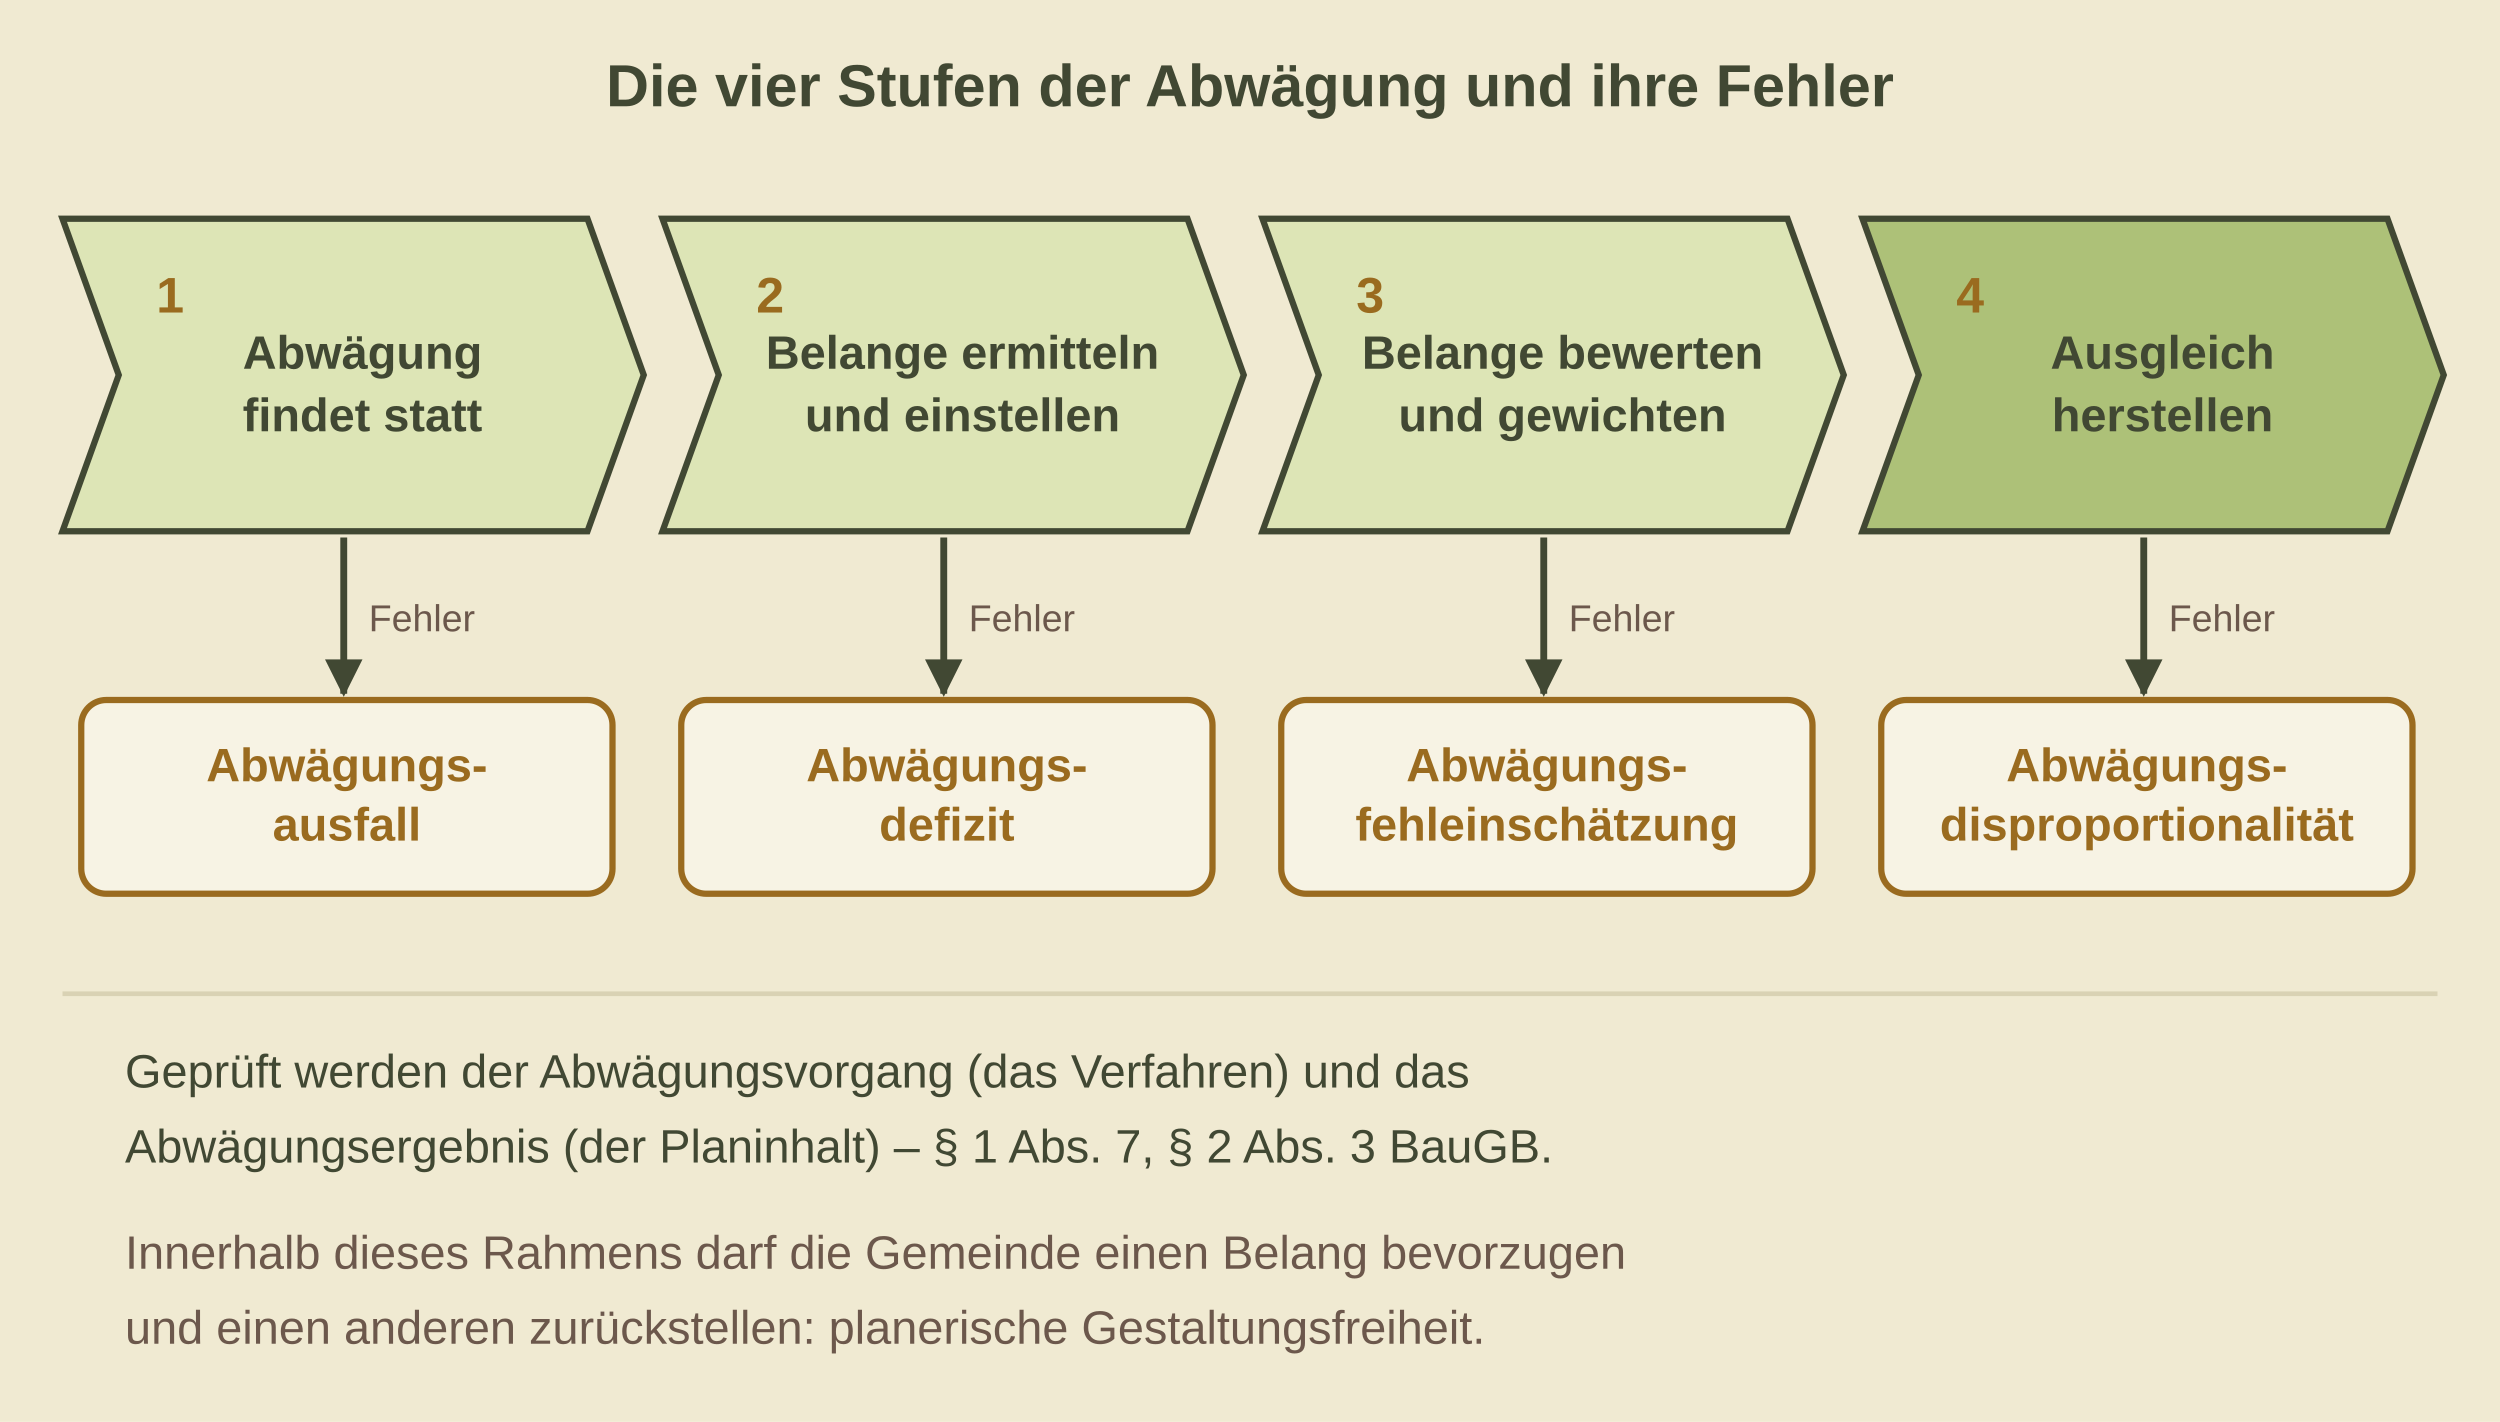
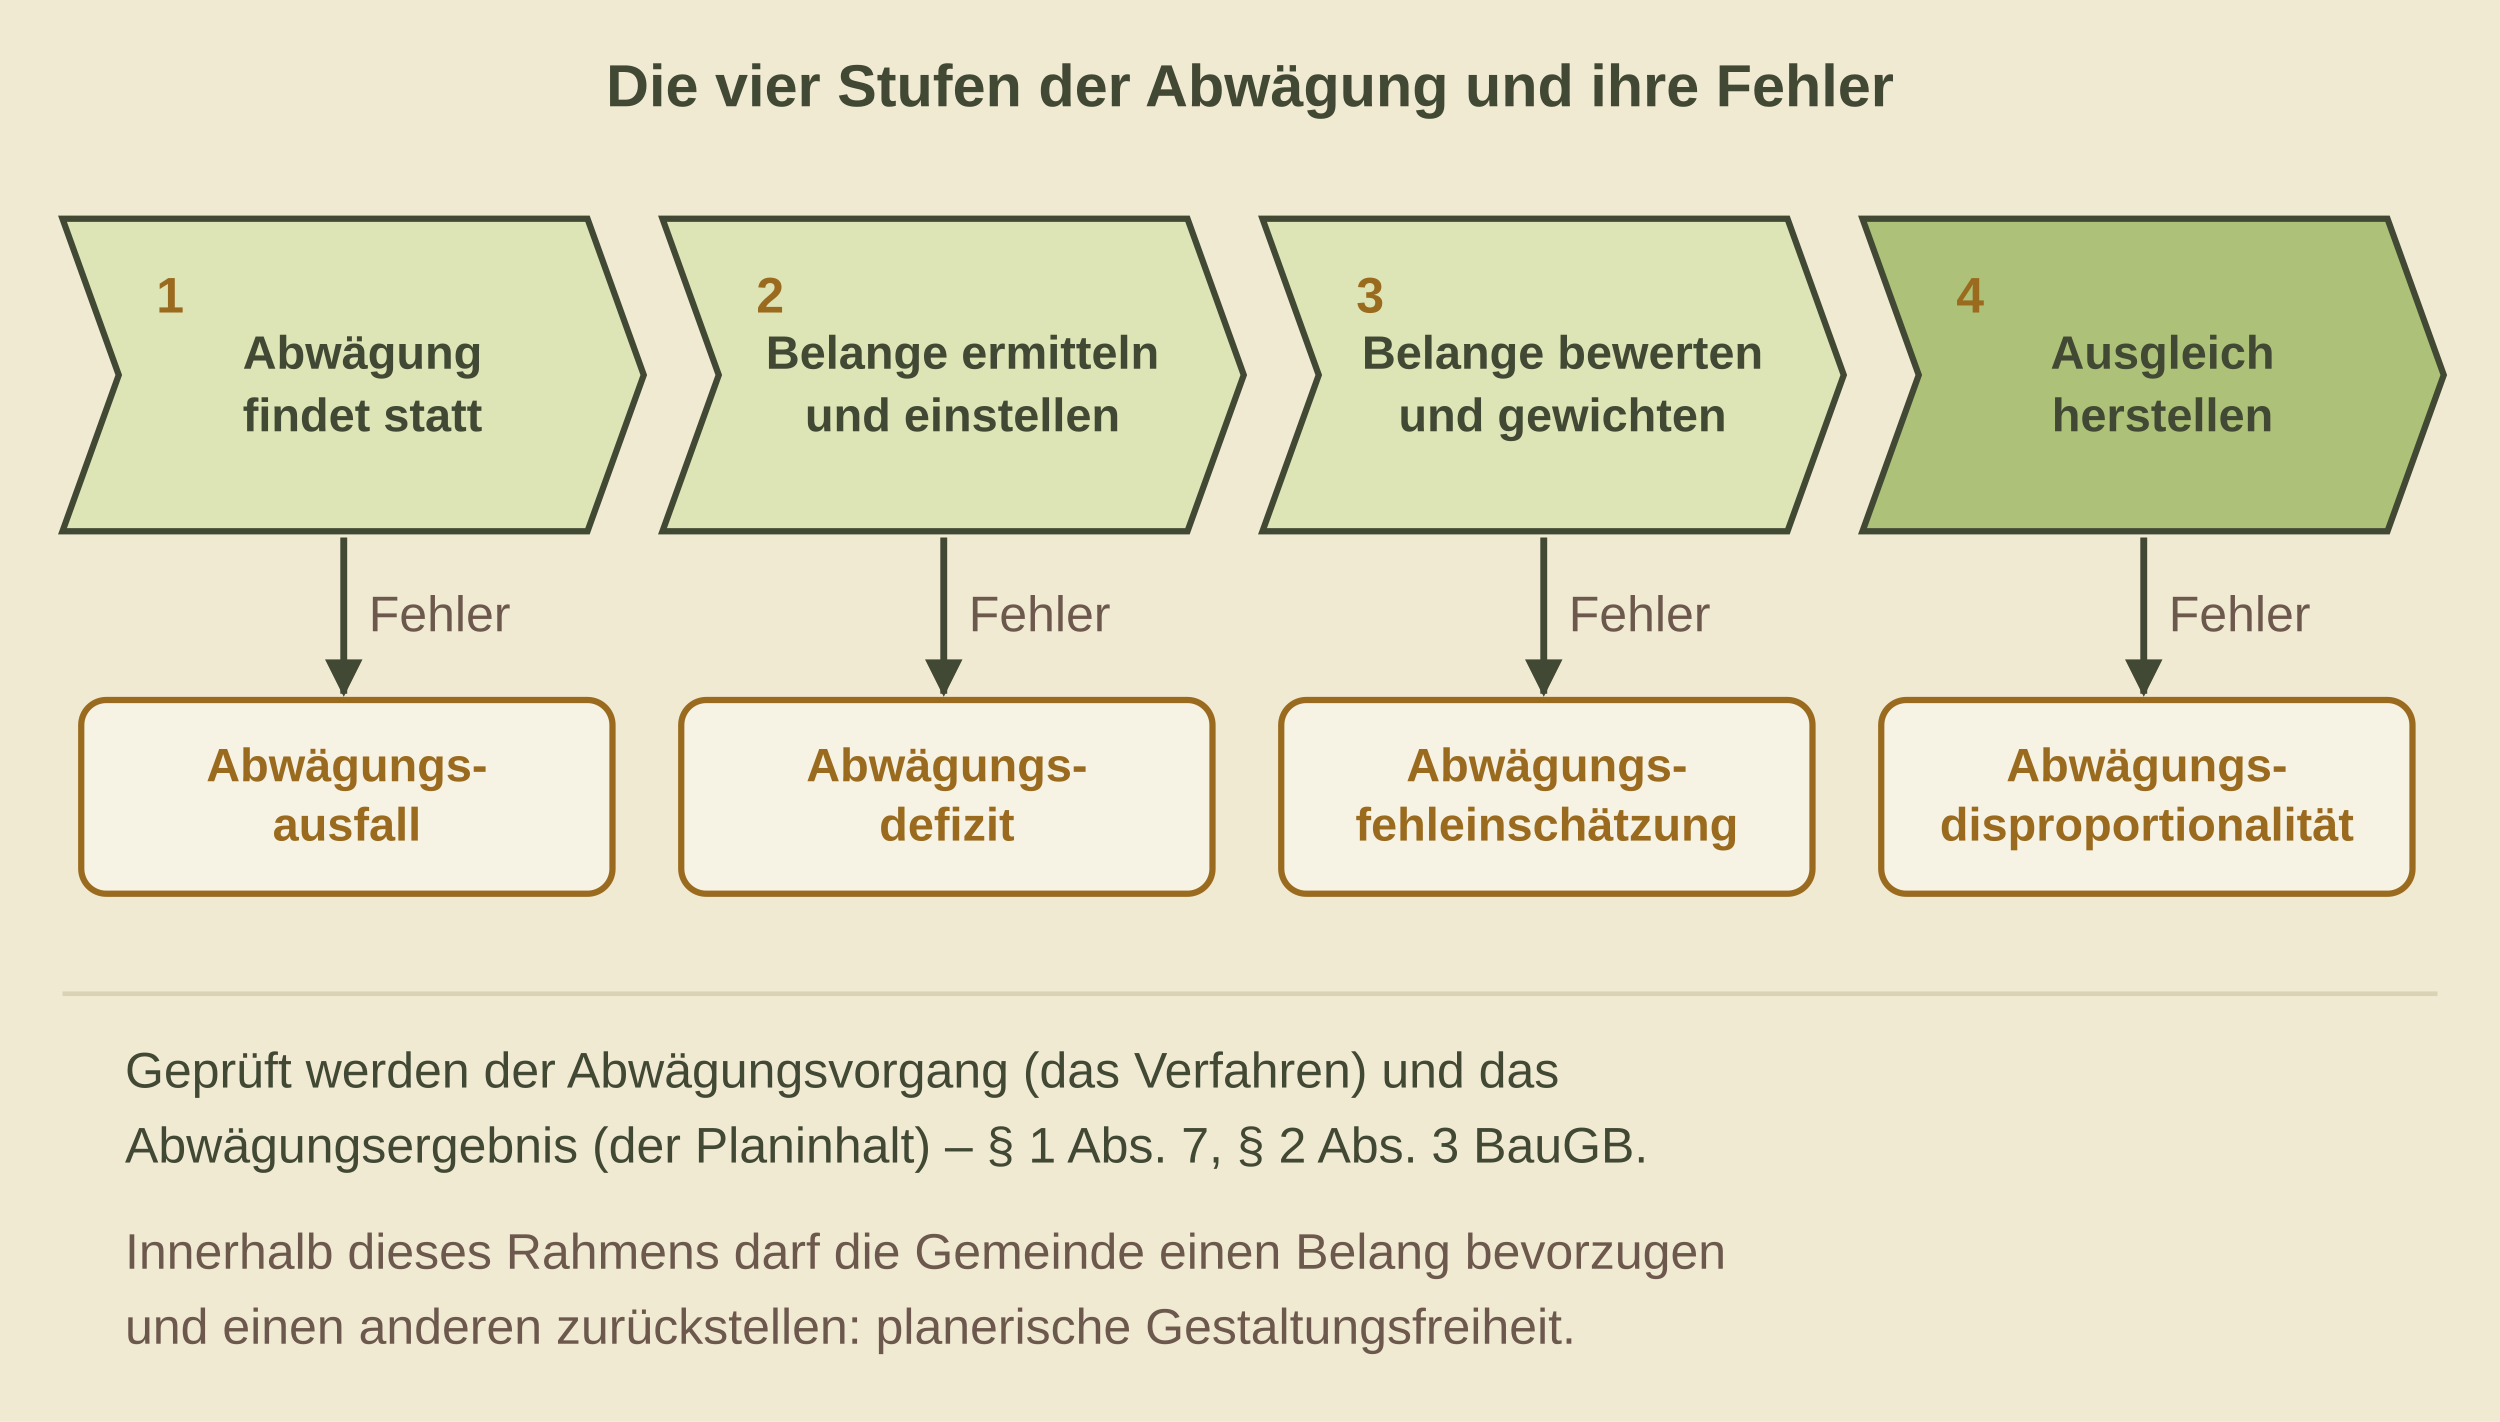
<svg xmlns="http://www.w3.org/2000/svg" viewBox="0 0 800 455" width="800" height="455" font-family="Arial, Helvetica, 'Liberation Sans', sans-serif">
  <rect x="0" y="0" width="800" height="455" fill="#f0ead2" />
  <defs>
    <marker id="spitze" markerWidth="12" markerHeight="12" refX="11" refY="6" orient="auto" markerUnits="userSpaceOnUse">
      <path d="M0,0 L12,6 L0,12 Z" fill="#414833" />
    </marker>
  </defs>
  <text x="400" y="34" font-size="19" text-anchor="middle" font-weight="bold" fill="#414833">Die vier Stufen der Abwägung und ihre Fehler</text>
  <polygon points="20,70 188,70 206,120 188,170 20,170 38,120" fill="#dde5b6" stroke="#414833" stroke-width="2" />
  <text x="50" y="100" font-size="16" text-anchor="start" font-weight="bold" fill="#9a6b1f">1</text>
  <text x="116" y="118" font-size="15" text-anchor="middle" font-weight="bold" fill="#414833">Abwägung</text>
  <text x="116" y="138" font-size="15" text-anchor="middle" font-weight="bold" fill="#414833">findet statt</text>
  <line x1="110" y1="172" x2="110" y2="222" stroke="#414833" stroke-width="2.2" marker-end="url(#spitze)" />
-   <text x="118" y="202" font-size="12" text-anchor="start" font-weight="normal" fill="#6c584c">Fehler</text>
+   <text x="118" y="202" font-size="16" text-anchor="start" font-weight="normal" fill="#6c584c">Fehler</text>
  <rect x="26" y="224" width="170" height="62" rx="8" fill="#f7f3e4" stroke="#9a6b1f" stroke-width="2" />
  <text x="111" y="250" font-size="15" text-anchor="middle" font-weight="bold" fill="#9a6b1f">Abwägungs-</text>
  <text x="111" y="269" font-size="15" text-anchor="middle" font-weight="bold" fill="#9a6b1f">ausfall</text>
  <polygon points="212,70 380,70 398,120 380,170 212,170 230,120" fill="#dde5b6" stroke="#414833" stroke-width="2" />
  <text x="242" y="100" font-size="16" text-anchor="start" font-weight="bold" fill="#9a6b1f">2</text>
  <text x="308" y="118" font-size="15" text-anchor="middle" font-weight="bold" fill="#414833">Belange ermitteln</text>
  <text x="308" y="138" font-size="15" text-anchor="middle" font-weight="bold" fill="#414833">und einstellen</text>
  <line x1="302" y1="172" x2="302" y2="222" stroke="#414833" stroke-width="2.2" marker-end="url(#spitze)" />
-   <text x="310" y="202" font-size="12" text-anchor="start" font-weight="normal" fill="#6c584c">Fehler</text>
+   <text x="310" y="202" font-size="16" text-anchor="start" font-weight="normal" fill="#6c584c">Fehler</text>
  <rect x="218" y="224" width="170" height="62" rx="8" fill="#f7f3e4" stroke="#9a6b1f" stroke-width="2" />
  <text x="303" y="250" font-size="15" text-anchor="middle" font-weight="bold" fill="#9a6b1f">Abwägungs-</text>
  <text x="303" y="269" font-size="15" text-anchor="middle" font-weight="bold" fill="#9a6b1f">defizit</text>
  <polygon points="404,70 572,70 590,120 572,170 404,170 422,120" fill="#dde5b6" stroke="#414833" stroke-width="2" />
  <text x="434" y="100" font-size="16" text-anchor="start" font-weight="bold" fill="#9a6b1f">3</text>
  <text x="500" y="118" font-size="15" text-anchor="middle" font-weight="bold" fill="#414833">Belange bewerten</text>
  <text x="500" y="138" font-size="15" text-anchor="middle" font-weight="bold" fill="#414833">und gewichten</text>
  <line x1="494" y1="172" x2="494" y2="222" stroke="#414833" stroke-width="2.2" marker-end="url(#spitze)" />
-   <text x="502" y="202" font-size="12" text-anchor="start" font-weight="normal" fill="#6c584c">Fehler</text>
+   <text x="502" y="202" font-size="16" text-anchor="start" font-weight="normal" fill="#6c584c">Fehler</text>
  <rect x="410" y="224" width="170" height="62" rx="8" fill="#f7f3e4" stroke="#9a6b1f" stroke-width="2" />
  <text x="495" y="250" font-size="15" text-anchor="middle" font-weight="bold" fill="#9a6b1f">Abwägungs-</text>
  <text x="495" y="269" font-size="15" text-anchor="middle" font-weight="bold" fill="#9a6b1f">fehleinschätzung</text>
  <polygon points="596,70 764,70 782,120 764,170 596,170 614,120" fill="#adc178" stroke="#414833" stroke-width="2" />
  <text x="626" y="100" font-size="16" text-anchor="start" font-weight="bold" fill="#9a6b1f">4</text>
  <text x="692" y="118" font-size="15" text-anchor="middle" font-weight="bold" fill="#414833">Ausgleich</text>
  <text x="692" y="138" font-size="15" text-anchor="middle" font-weight="bold" fill="#414833">herstellen</text>
  <line x1="686" y1="172" x2="686" y2="222" stroke="#414833" stroke-width="2.2" marker-end="url(#spitze)" />
-   <text x="694" y="202" font-size="12" text-anchor="start" font-weight="normal" fill="#6c584c">Fehler</text>
+   <text x="694" y="202" font-size="16" text-anchor="start" font-weight="normal" fill="#6c584c">Fehler</text>
  <rect x="602" y="224" width="170" height="62" rx="8" fill="#f7f3e4" stroke="#9a6b1f" stroke-width="2" />
  <text x="687" y="250" font-size="15" text-anchor="middle" font-weight="bold" fill="#9a6b1f">Abwägungs-</text>
  <text x="687" y="269" font-size="15" text-anchor="middle" font-weight="bold" fill="#9a6b1f">disproportionalität</text>
  <line x1="20" y1="318" x2="780" y2="318" stroke="#d9d2b4" stroke-width="1.5" />
-   <text x="40" y="348" font-size="15" text-anchor="start" font-weight="normal" fill="#414833">Geprüft werden der Abwägungsvorgang (das Verfahren) und das</text>
-   <text x="40" y="372" font-size="15" text-anchor="start" font-weight="normal" fill="#414833">Abwägungsergebnis (der Planinhalt) – § 1 Abs. 7, § 2 Abs. 3 BauGB.</text>
-   <text x="40" y="406" font-size="15" text-anchor="start" font-weight="normal" fill="#6c584c">Innerhalb dieses Rahmens darf die Gemeinde einen Belang bevorzugen</text>
-   <text x="40" y="430" font-size="15" text-anchor="start" font-weight="normal" fill="#6c584c">und einen anderen zurückstellen: planerische Gestaltungsfreiheit.</text>
+   <text x="40" y="348" font-size="16" text-anchor="start" font-weight="normal" fill="#414833">Geprüft werden der Abwägungsvorgang (das Verfahren) und das</text>
+   <text x="40" y="372" font-size="16" text-anchor="start" font-weight="normal" fill="#414833">Abwägungsergebnis (der Planinhalt) – § 1 Abs. 7, § 2 Abs. 3 BauGB.</text>
+   <text x="40" y="406" font-size="16" text-anchor="start" font-weight="normal" fill="#6c584c">Innerhalb dieses Rahmens darf die Gemeinde einen Belang bevorzugen</text>
+   <text x="40" y="430" font-size="16" text-anchor="start" font-weight="normal" fill="#6c584c">und einen anderen zurückstellen: planerische Gestaltungsfreiheit.</text>
</svg>
